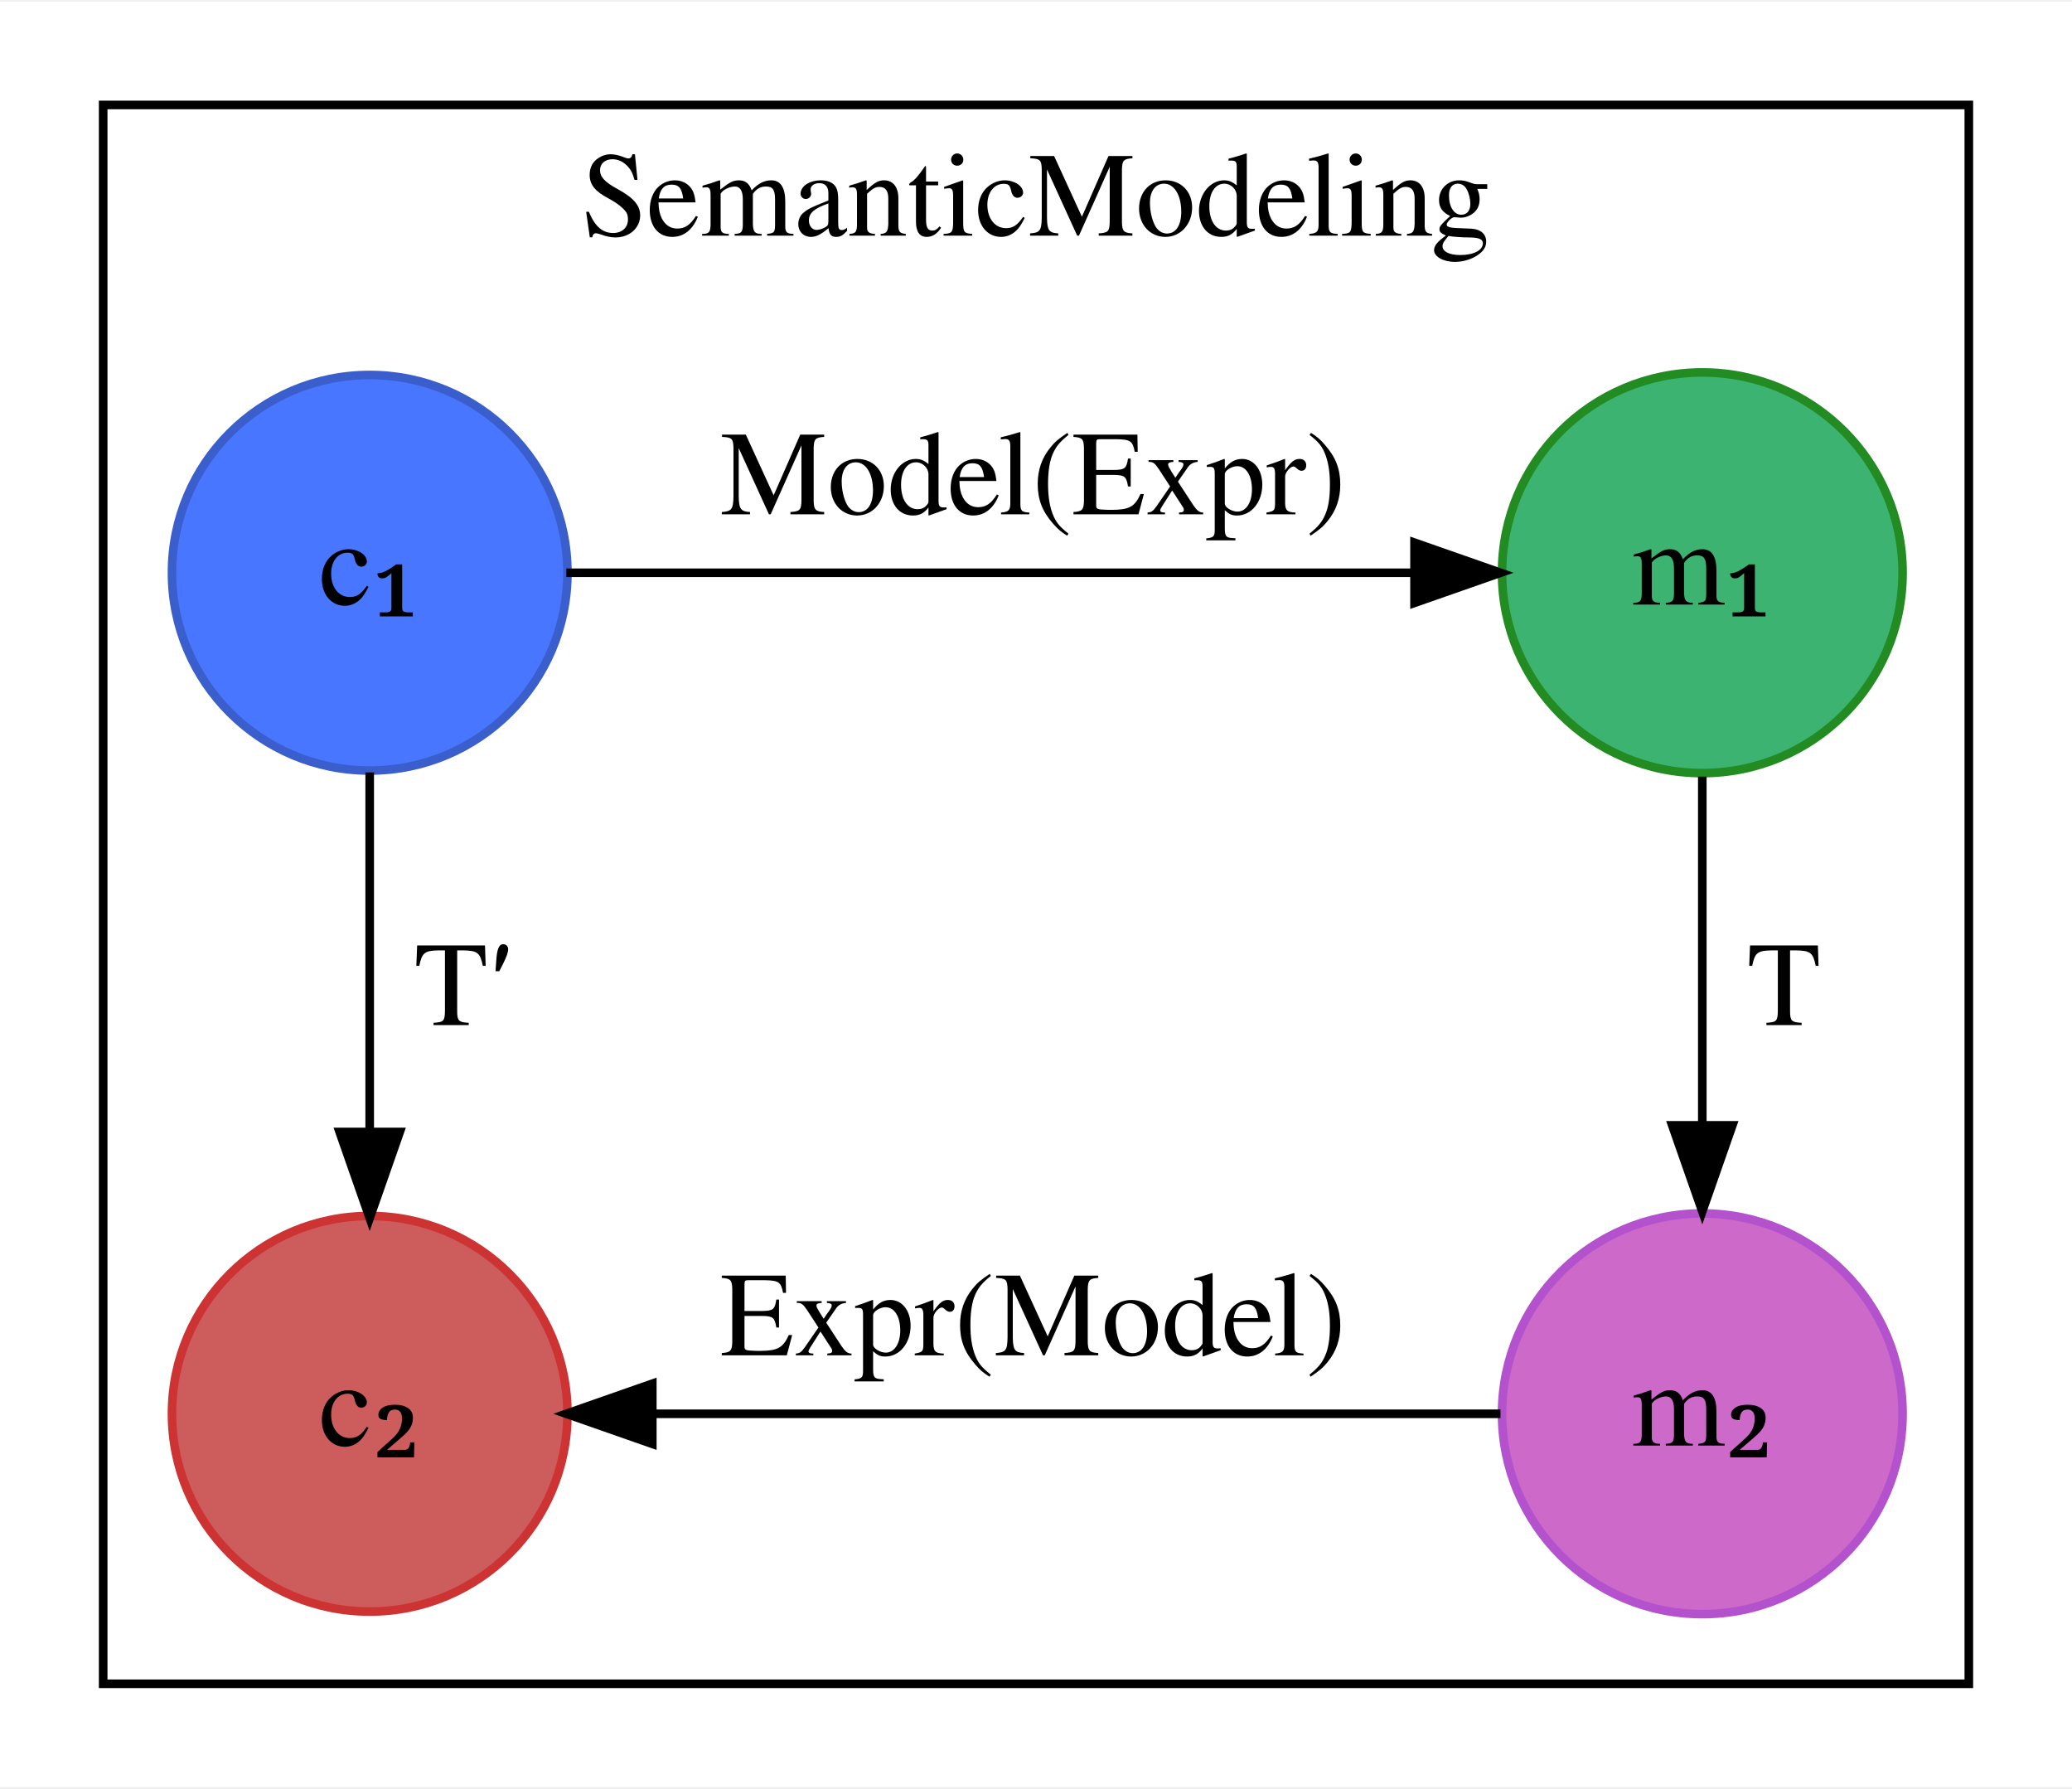
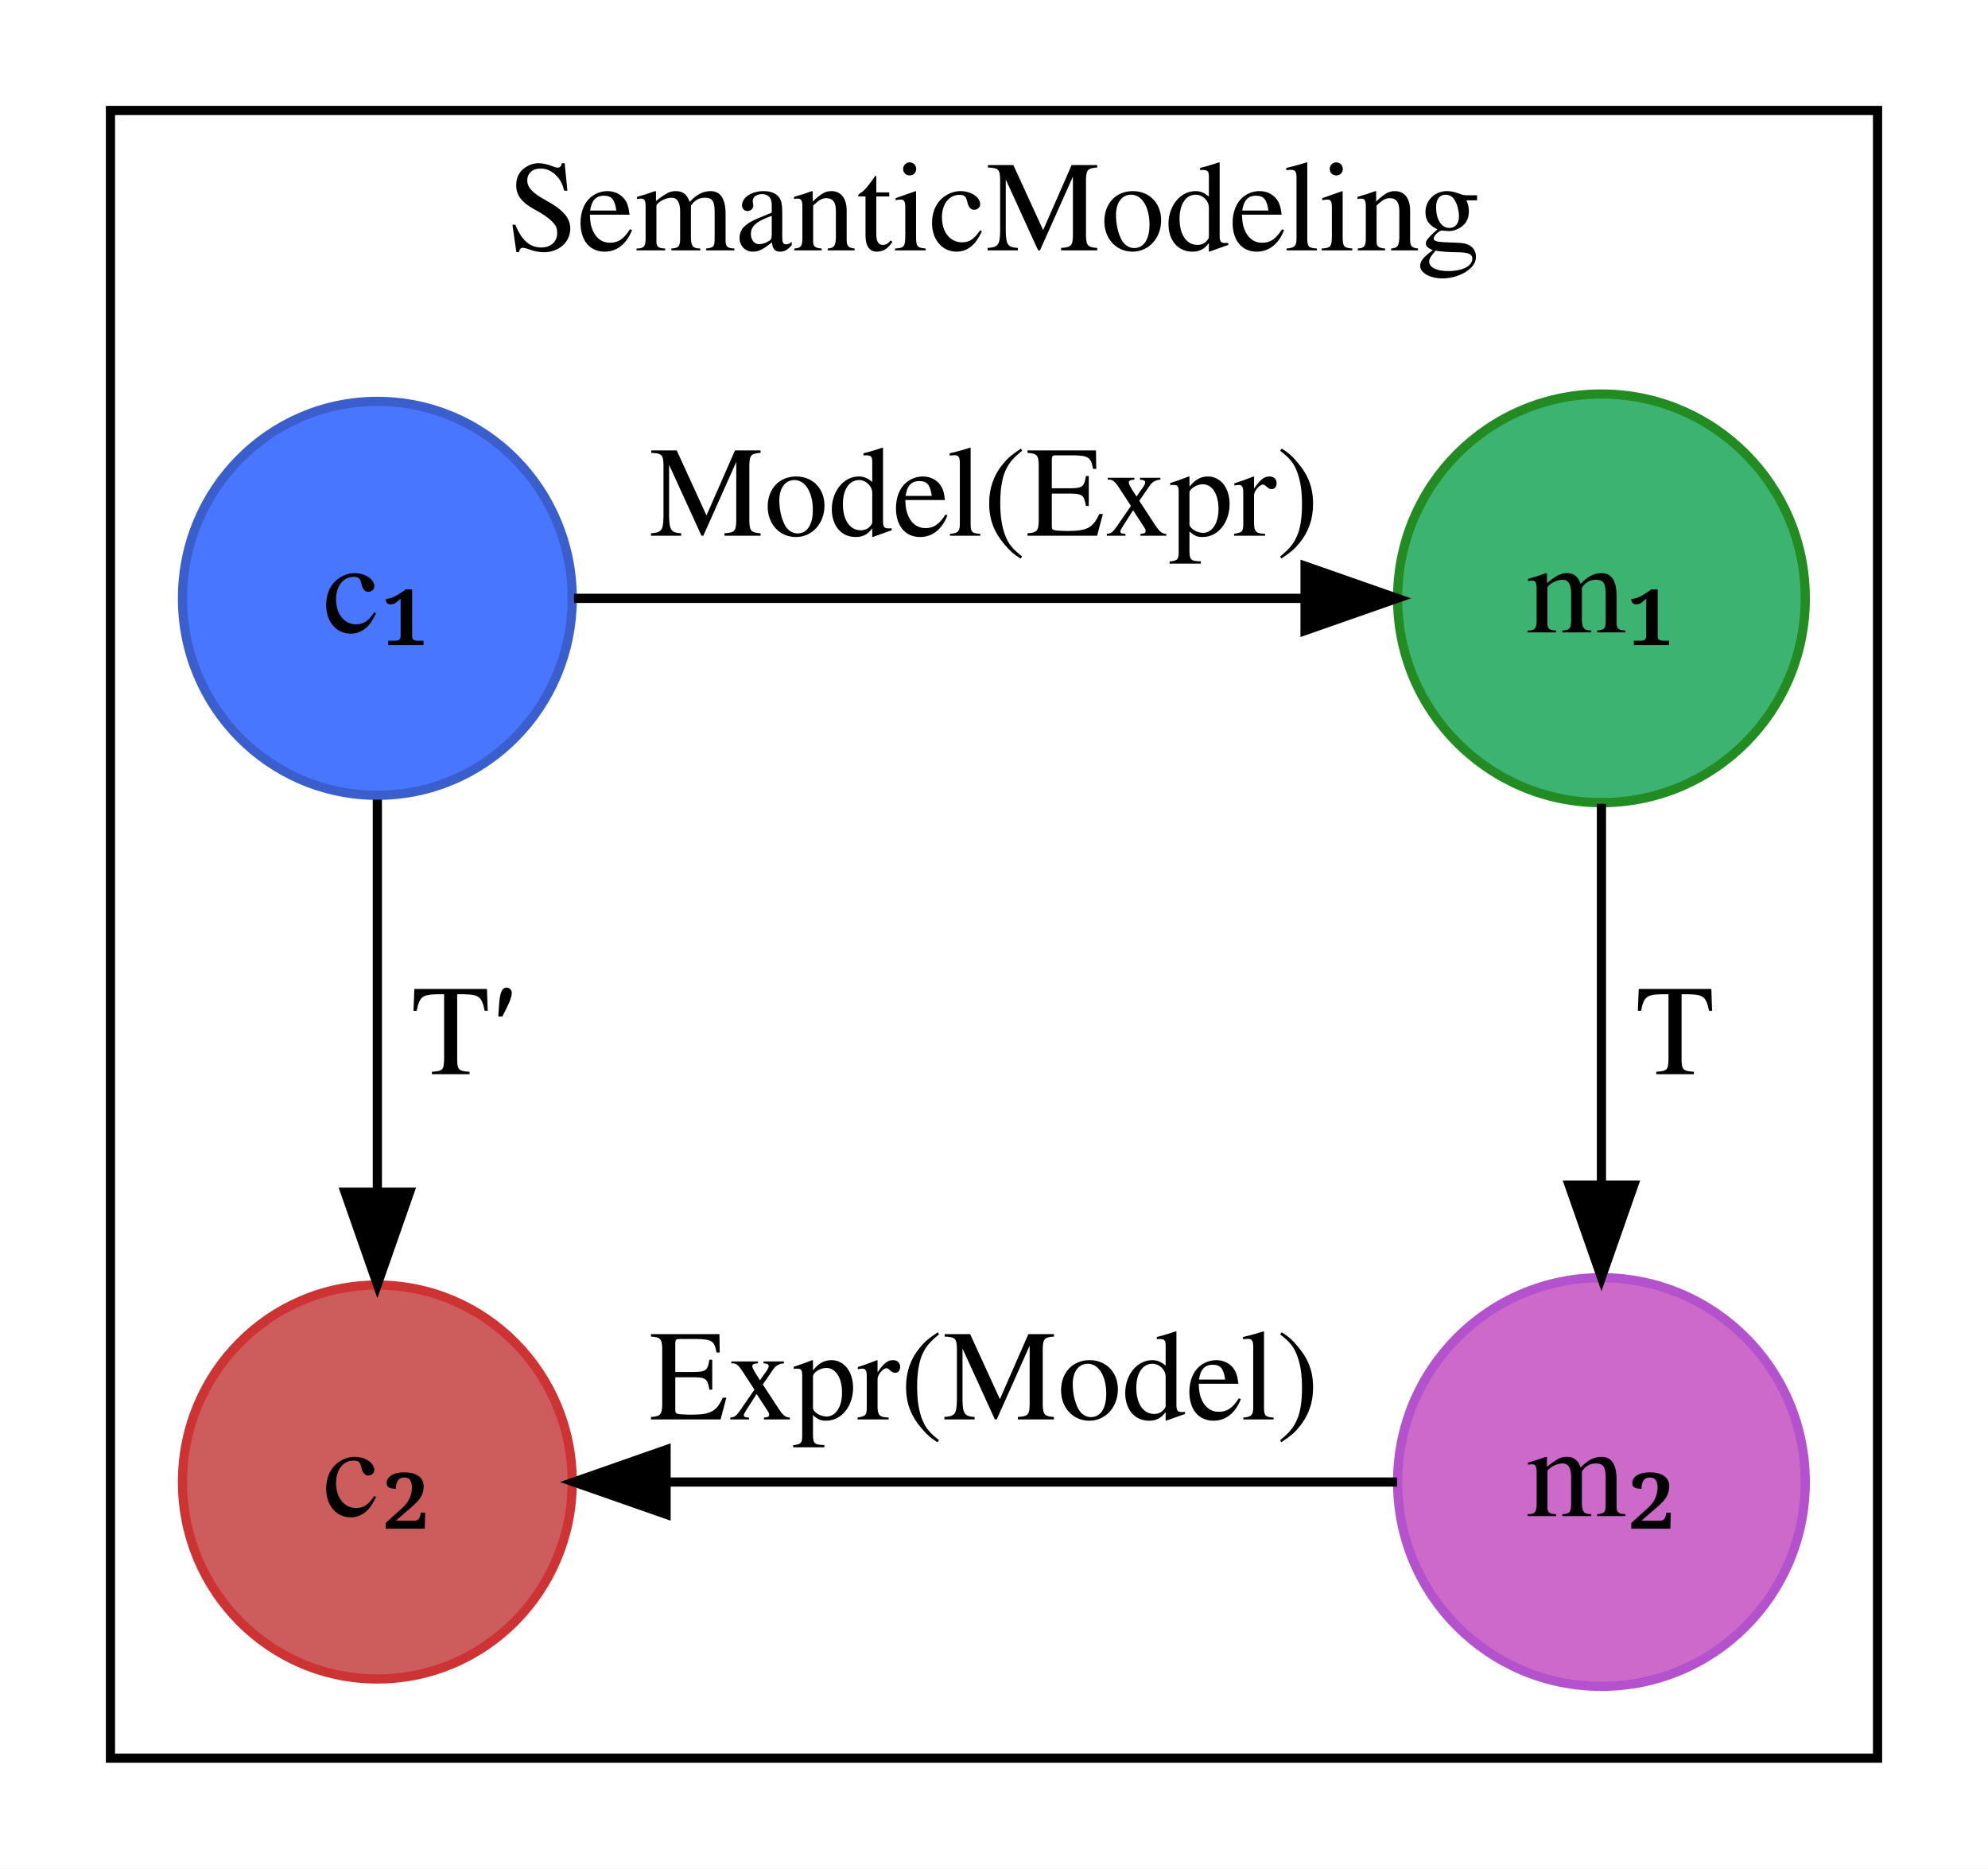
- <svg xmlns="http://www.w3.org/2000/svg" width="241pt" height="208pt" viewBox="0.00 0.00 241.00 207.59">
-   <g id="graph0" class="graph" transform="scale(1 1) rotate(0) translate(4 203.592)">
-     <polygon fill="white" stroke="none" points="-4,4 -4,-203.592 237,-203.592 237,4 -4,4" />
+ <svg xmlns="http://www.w3.org/2000/svg" width="216pt" height="203pt" viewBox="0.00 0.00 216.00 203.00">
+   <g id="graph0" class="graph" transform="scale(1 1) rotate(0) translate(4 199)">
+     <polygon fill="white" stroke="none" points="-4,4 -4,-199 212,-199 212,4 -4,4" />
    <g id="clust1" class="cluster">
-       <polygon fill="none" stroke="black" points="8,-8 8,-191.592 225,-191.592 225,-8 8,-8" />
-       <text text-anchor="middle" x="116.5" y="-176.392" font-family="Times,serif" font-size="14.00">SemanticModeling</text>
+       <polygon fill="none" stroke="black" points="8,-8 8,-187 200,-187 200,-8 8,-8" />
+       <text text-anchor="middle" x="104" y="-171.8" font-family="Times,serif" font-size="14.00">SemanticModeling</text>
    </g>
    <g id="node1" class="node">
-       <ellipse fill="#4876ff" stroke="#3a5fcd" cx="39" cy="-137.194" rx="22.999" ry="22.999" />
-       <text text-anchor="middle" x="39" y="-133.494" font-family="Times,serif" font-size="14.00">c₁ </text>
+       <ellipse fill="#4876ff" stroke="#3a5fcd" cx="37" cy="-134" rx="21.173" ry="21.396" />
+       <text text-anchor="middle" x="37" y="-130.3" font-family="Times,serif" font-size="14.00">c₁ </text>
    </g>
    <g id="node2" class="node">
-       <ellipse fill="indianred" stroke="#cd3333" cx="39" cy="-39.398" rx="22.999" ry="22.999" />
-       <text text-anchor="middle" x="39" y="-35.698" font-family="Times,serif" font-size="14.00">c₂ </text>
+       <ellipse fill="indianred" stroke="#cd3333" cx="37" cy="-38" rx="21.173" ry="21.396" />
+       <text text-anchor="middle" x="37" y="-34.3" font-family="Times,serif" font-size="14.00">c₂ </text>
    </g>
    <g id="edge4" class="edge">
-       <path fill="none" stroke="black" d="M39,-113.975C39,-101.677 39,-86.171 39,-72.569" />
-       <polygon fill="black" stroke="black" points="42.5,-72.165 39,-62.165 35.5,-72.165 42.5,-72.165" />
-       <text text-anchor="middle" x="50" y="-84.596" font-family="Times,serif" font-size="14.00">  T′</text>
+       <path fill="none" stroke="black" d="M37,-112.138C37,-99.639 37,-83.523 37,-69.602" />
+       <polygon fill="black" stroke="black" points="40.5,-69.48 37,-59.48 33.5,-69.48 40.5,-69.48" />
+       <text text-anchor="middle" x="46.5" y="-82.3" font-family="Times,serif" font-size="14.00">  T′</text>
    </g>
    <g id="node3" class="node">
-       <ellipse fill="mediumseagreen" stroke="forestgreen" cx="194" cy="-137.194" rx="23.296" ry="23.296" />
-       <text text-anchor="middle" x="194" y="-133.494" font-family="Times,serif" font-size="14.00">m₁</text>
+       <ellipse fill="mediumseagreen" stroke="forestgreen" cx="170" cy="-134" rx="22.147" ry="22.197" />
+       <text text-anchor="middle" x="170" y="-130.3" font-family="Times,serif" font-size="14.00">m₁</text>
    </g>
    <g id="edge2" class="edge">
-       <path fill="none" stroke="black" d="M61.871,-137.194C87.821,-137.194 130.397,-137.194 160.186,-137.194" />
-       <polygon fill="black" stroke="black" points="160.527,-140.694 170.527,-137.194 160.527,-133.694 160.527,-140.694" />
-       <text text-anchor="middle" x="116.175" y="-143.994" font-family="Times,serif" font-size="14.00">Model(Expr)</text>
+       <path fill="none" stroke="black" d="M58.369,-134C79.733,-134 112.863,-134 137.489,-134" />
+       <polygon fill="black" stroke="black" points="137.797,-137.5 147.797,-134 137.797,-130.5 137.797,-137.5" />
+       <text text-anchor="middle" x="102.951" y="-140.8" font-family="Times,serif" font-size="14.00">Model(Expr)</text>
    </g>
    <g id="node4" class="node">
-       <ellipse fill="#cd69c9" stroke="#b452cd" cx="194" cy="-39.398" rx="23.296" ry="23.296" />
-       <text text-anchor="middle" x="194" y="-35.698" font-family="Times,serif" font-size="14.00">m₂</text>
+       <ellipse fill="#cd69c9" stroke="#b452cd" cx="170" cy="-38" rx="22.147" ry="22.197" />
+       <text text-anchor="middle" x="170" y="-34.3" font-family="Times,serif" font-size="14.00">m₂</text>
    </g>
    <g id="edge1" class="edge">
-       <path fill="none" stroke="black" d="M194,-113.491C194,-101.442 194,-86.419 194,-73.131" />
-       <polygon fill="black" stroke="black" points="197.5,-72.937 194,-62.937 190.5,-72.937 197.5,-72.937" />
-       <text text-anchor="middle" x="203.5" y="-84.596" font-family="Times,serif" font-size="14.00">  T</text>
+       <path fill="none" stroke="black" d="M170,-111.67C170,-99.531 170,-84.097 170,-70.578" />
+       <polygon fill="black" stroke="black" points="173.5,-70.246 170,-60.246 166.5,-70.246 173.5,-70.246" />
+       <text text-anchor="middle" x="178" y="-82.3" font-family="Times,serif" font-size="14.00">  T</text>
    </g>
    <g id="edge3" class="edge">
-       <path fill="none" stroke="black" d="M170.527,-39.398C144.323,-39.398 101.719,-39.398 72.129,-39.398" />
-       <polygon fill="black" stroke="black" points="71.871,-35.898 61.871,-39.398 71.871,-42.898 71.871,-35.898" />
-       <text text-anchor="middle" x="116.175" y="-46.198" font-family="Times,serif" font-size="14.00">Expr(Model)</text>
+       <path fill="none" stroke="black" d="M147.797,-38C126.133,-38 92.963,-38 68.561,-38" />
+       <polygon fill="black" stroke="black" points="68.369,-34.5 58.369,-38 68.369,-41.5 68.369,-34.5" />
+       <text text-anchor="middle" x="102.951" y="-44.8" font-family="Times,serif" font-size="14.00">Expr(Model)</text>
    </g>
  </g>
</svg>
